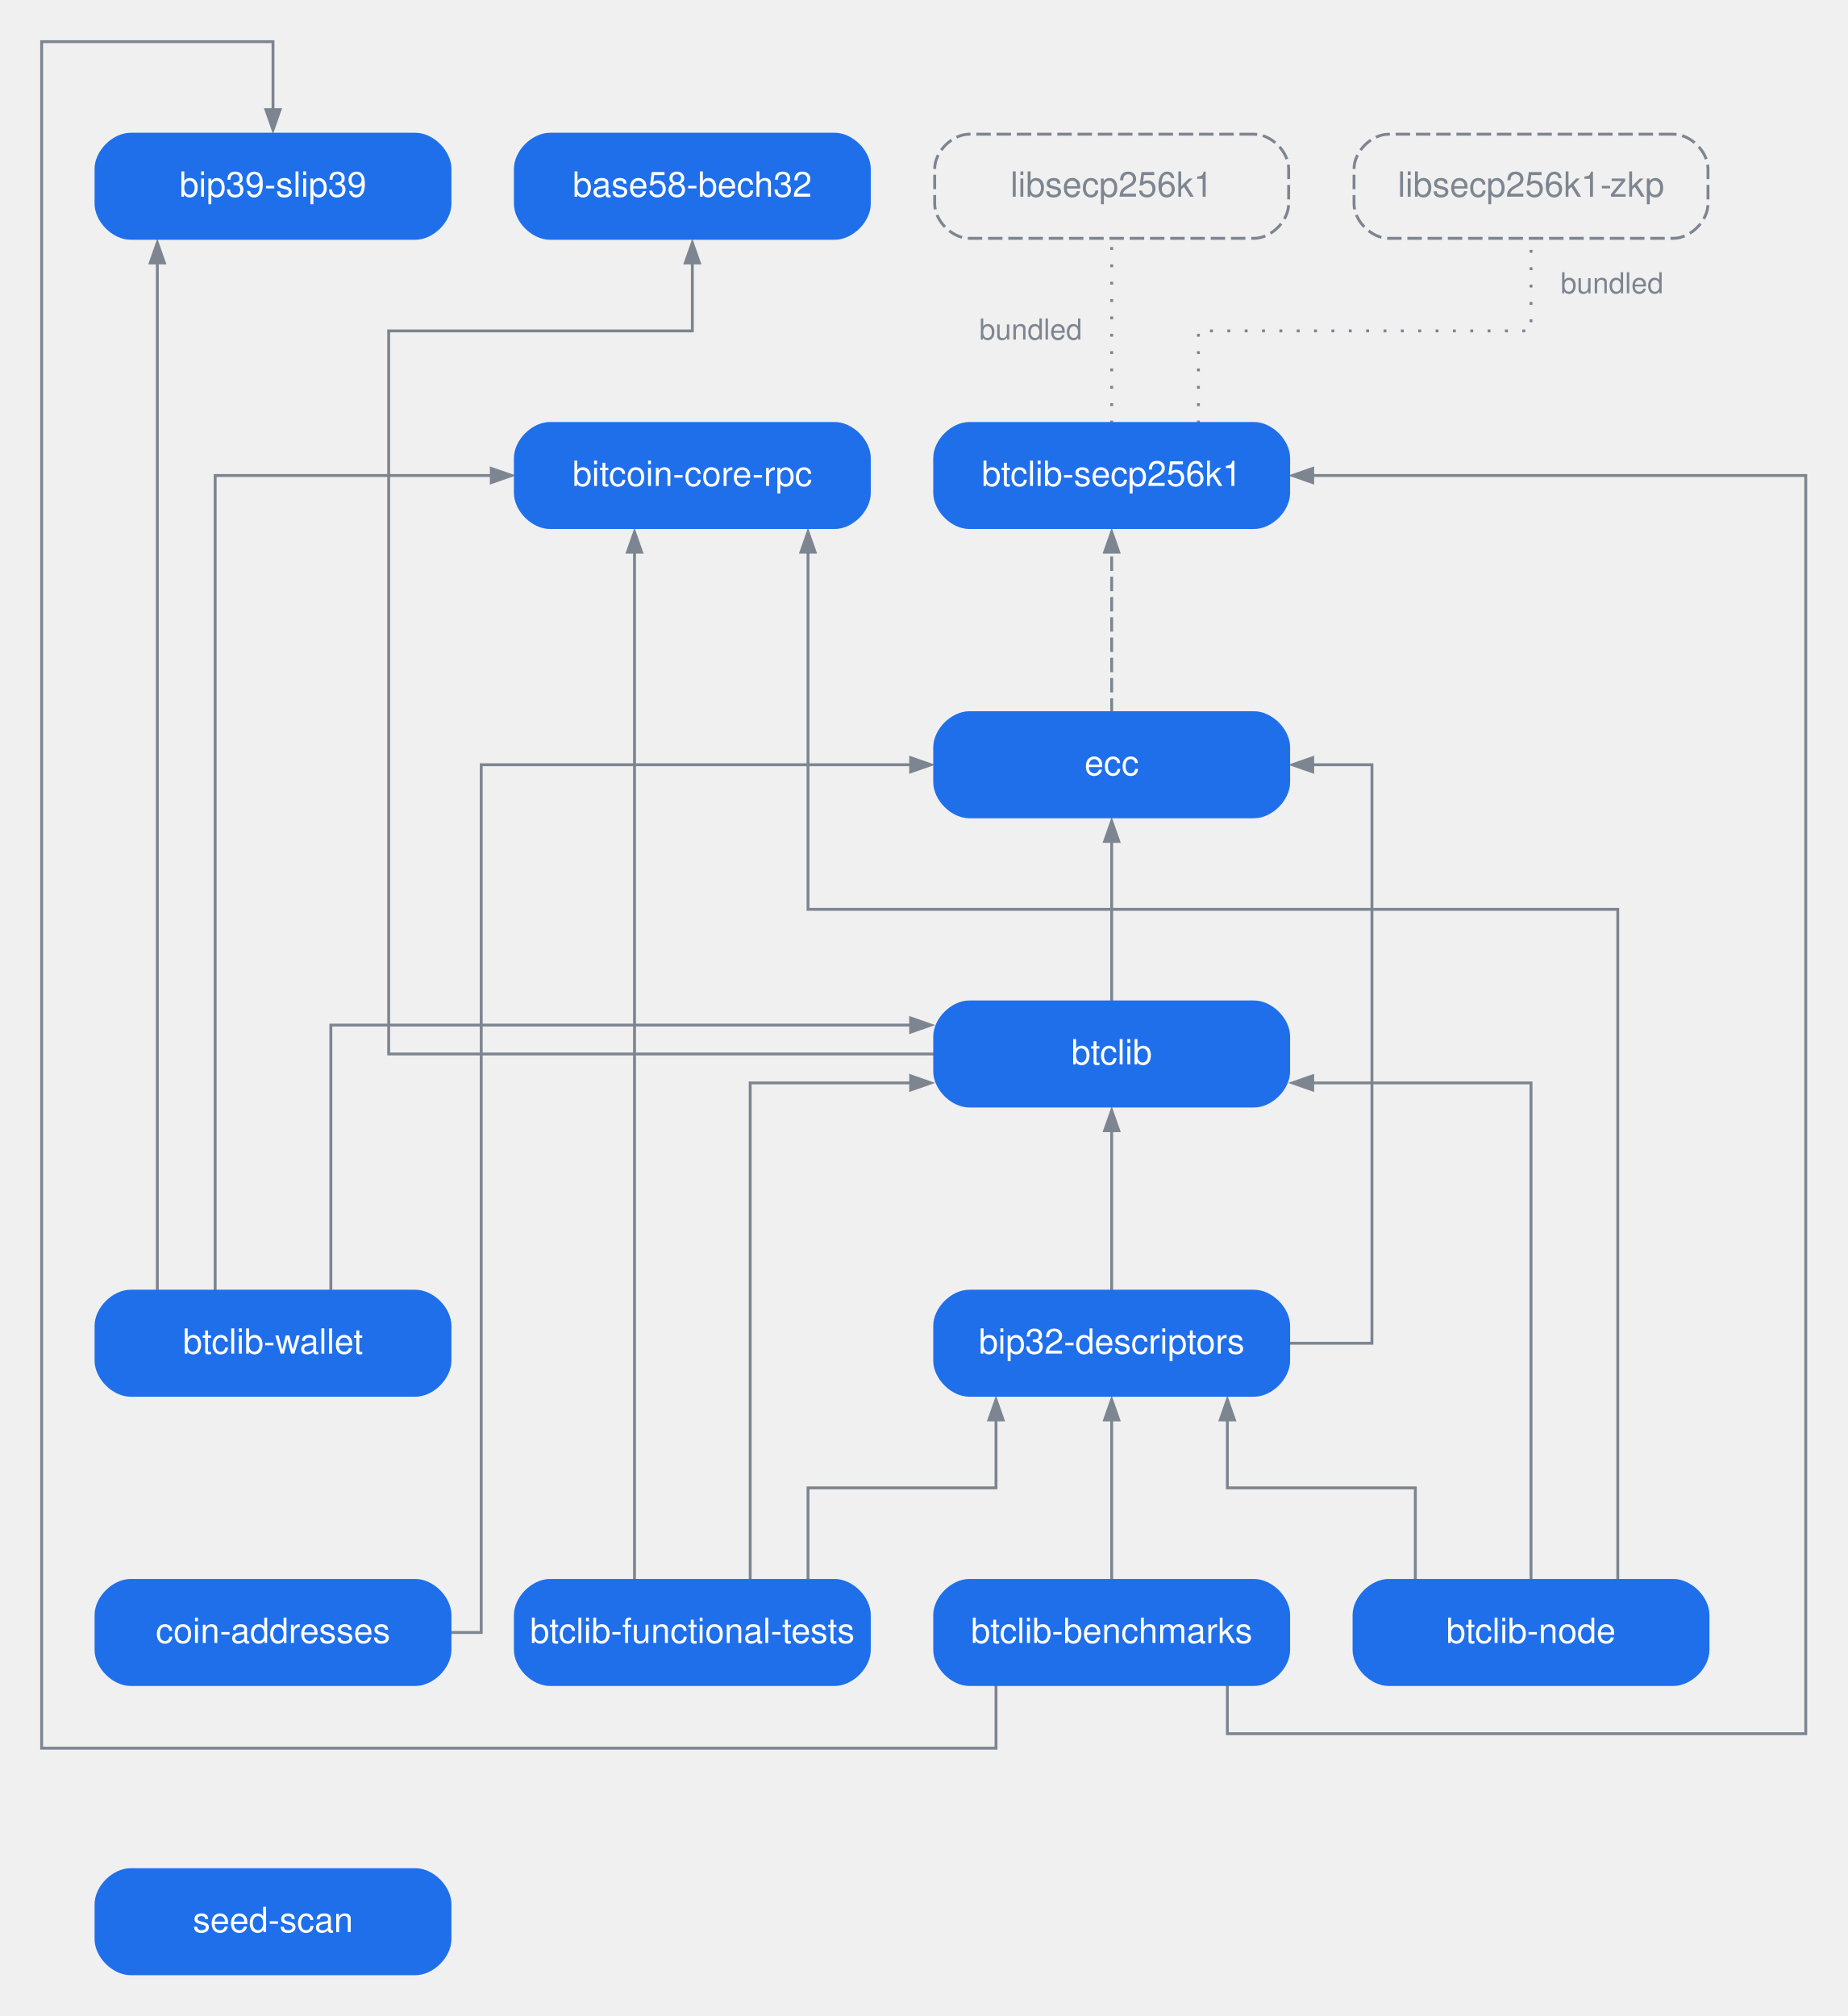
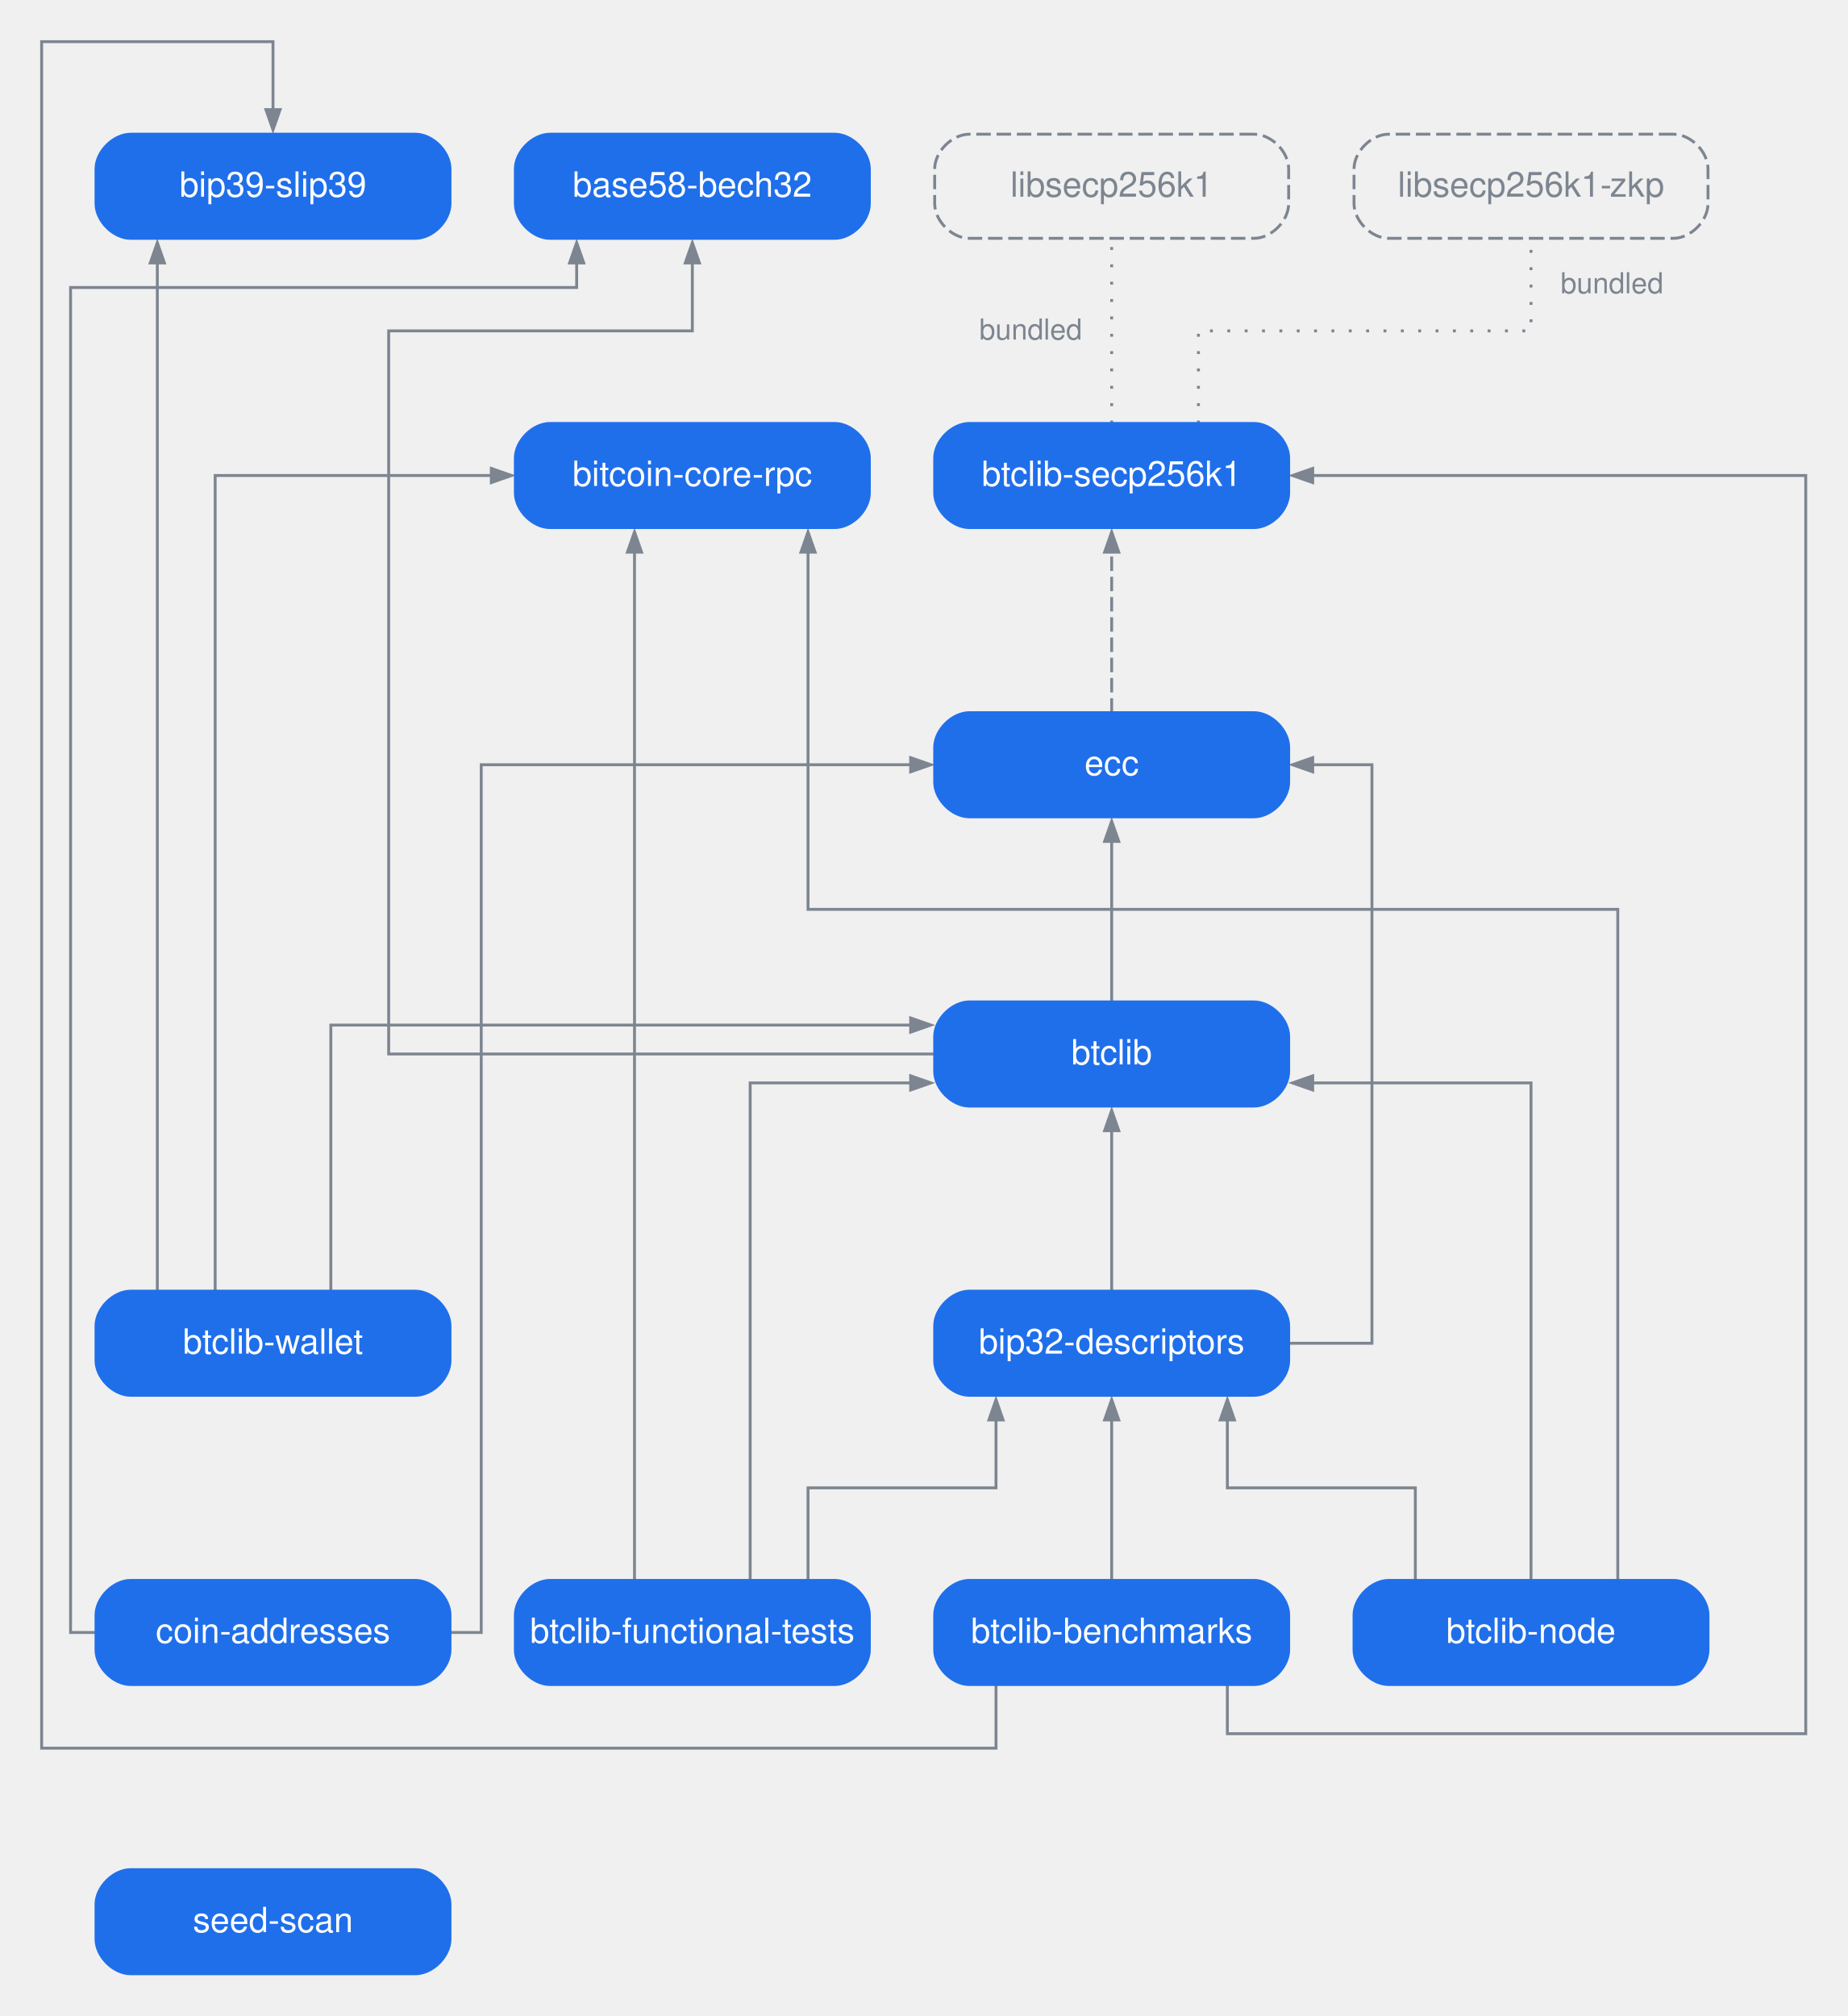
<svg xmlns="http://www.w3.org/2000/svg" width="639pt" height="697pt" viewBox="0.00 0.00 639.00 697.00">
  <g id="graph0" class="graph" transform="scale(1 1) rotate(0) translate(14.4 682.4)">
    <g id="edge1" class="edge">
      <path fill="none" stroke="#7d8590" stroke-dasharray="1,5" d="M370,-536C370,-536 370,-600 370,-600" />
      <text xml:space="preserve" text-anchor="middle" x="342" y="-565" font-family="Helvetica,sans-Serif" font-size="10.00" fill="#7d8590">bundled</text>
    </g>
    <g id="edge2" class="edge">
      <path fill="none" stroke="#7d8590" stroke-dasharray="1,5" d="M400,-536C400,-536 400,-568 400,-568 400,-568 515,-568 515,-568 515,-568 515,-600 515,-600" />
      <text xml:space="preserve" text-anchor="middle" x="543" y="-581" font-family="Helvetica,sans-Serif" font-size="10.00" fill="#7d8590">bundled</text>
    </g>
    <g id="edge3" class="edge">
      <path fill="none" stroke="#7d8590" stroke-dasharray="5,2" d="M370,-436C370,-436 370,-493 370,-493" />
      <polygon fill="#7d8590" stroke="#7d8590" points="367.55,-491.49 370,-498.49 372.45,-491.49 367.55,-491.49" />
    </g>
    <g id="edge5" class="edge">
      <path fill="none" stroke="#7d8590" d="M309,-318C309,-318 120,-318 120,-318 120,-318 120,-568 120,-568 120,-568 225,-568 225,-568 225,-568 225,-593 225,-593" />
      <polygon fill="#7d8590" stroke="#7d8590" points="222.55,-591.49 225,-598.49 227.45,-591.49 222.55,-591.49" />
    </g>
    <g id="edge4" class="edge">
      <path fill="none" stroke="#7d8590" d="M370,-336C370,-336 370,-393 370,-393" />
      <polygon fill="#7d8590" stroke="#7d8590" points="367.55,-391.49 370,-398.49 372.45,-391.49 367.55,-391.49" />
    </g>
-     <g id="edge20" class="edge">
+     <g id="edge21" class="edge">
      <path fill="none" stroke="#7d8590" d="M40,-236C40,-236 40,-593 40,-593" />
      <polygon fill="#7d8590" stroke="#7d8590" points="37.55,-591.49 40,-598.49 42.45,-591.49 37.55,-591.49" />
    </g>
-     <g id="edge19" class="edge">
+     <g id="edge20" class="edge">
      <path fill="none" stroke="#7d8590" d="M60,-236C60,-236 60,-518 60,-518 60,-518 157,-518 157,-518" />
      <polygon fill="#7d8590" stroke="#7d8590" points="155.49,-520.45 162.49,-518 155.49,-515.55 155.49,-520.45" />
    </g>
    <g id="edge6" class="edge">
      <path fill="none" stroke="#7d8590" d="M100,-236C100,-236 100,-328 100,-328 100,-328 302,-328 302,-328" />
      <polygon fill="#7d8590" stroke="#7d8590" points="300.49,-330.45 307.49,-328 300.49,-325.55 300.49,-330.45" />
    </g>
    <g id="edge8" class="edge">
      <path fill="none" stroke="#7d8590" d="M431,-218C431,-218 460,-218 460,-218 460,-218 460,-418 460,-418 460,-418 438,-418 438,-418" />
      <polygon fill="#7d8590" stroke="#7d8590" points="439.51,-415.55 432.51,-418 439.51,-420.45 439.51,-415.55" />
    </g>
    <g id="edge7" class="edge">
      <path fill="none" stroke="#7d8590" d="M370,-236C370,-236 370,-293 370,-293" />
      <polygon fill="#7d8590" stroke="#7d8590" points="367.55,-291.49 370,-298.49 372.45,-291.49 367.55,-291.49" />
    </g>
+     <g id="edge10" class="edge">
+       <path fill="none" stroke="#7d8590" d="M19,-118C19,-118 10,-118 10,-118 10,-118 10,-583 10,-583 10,-583 185,-583 185,-583 185,-583 185,-593 185,-593" />
+       <polygon fill="#7d8590" stroke="#7d8590" points="182.55,-591.49 185,-598.49 187.45,-591.49 182.55,-591.49" />
+     </g>
    <g id="edge9" class="edge">
      <path fill="none" stroke="#7d8590" d="M141,-118C141,-118 152,-118 152,-118 152,-118 152,-418 152,-418 152,-418 302,-418 302,-418" />
      <polygon fill="#7d8590" stroke="#7d8590" points="300.49,-420.45 307.49,-418 300.49,-415.55 300.49,-420.45" />
    </g>
-     <g id="edge12" class="edge">
+     <g id="edge13" class="edge">
      <path fill="none" stroke="#7d8590" d="M205,-136C205,-136 205,-493 205,-493" />
      <polygon fill="#7d8590" stroke="#7d8590" points="202.55,-491.49 205,-498.49 207.45,-491.49 202.55,-491.49" />
    </g>
-     <g id="edge11" class="edge">
+     <g id="edge12" class="edge">
      <path fill="none" stroke="#7d8590" d="M245,-136C245,-136 245,-308 245,-308 245,-308 302,-308 302,-308" />
      <polygon fill="#7d8590" stroke="#7d8590" points="300.49,-310.45 307.49,-308 300.49,-305.55 300.49,-310.45" />
    </g>
-     <g id="edge10" class="edge">
+     <g id="edge11" class="edge">
      <path fill="none" stroke="#7d8590" d="M265,-136C265,-136 265,-168 265,-168 265,-168 330,-168 330,-168 330,-168 330,-193 330,-193" />
      <polygon fill="#7d8590" stroke="#7d8590" points="327.55,-191.49 330,-198.49 332.45,-191.49 327.55,-191.49" />
    </g>
-     <g id="edge18" class="edge">
+     <g id="edge19" class="edge">
      <path fill="none" stroke="#7d8590" d="M330,-100C330,-100 330,-78 330,-78 330,-78 0,-78 0,-78 0,-78 0,-668 0,-668 0,-668 80,-668 80,-668 80,-668 80,-643 80,-643" />
      <polygon fill="#7d8590" stroke="#7d8590" points="82.45,-644.51 80,-637.51 77.55,-644.51 82.45,-644.51" />
    </g>
-     <g id="edge17" class="edge">
+     <g id="edge18" class="edge">
      <path fill="none" stroke="#7d8590" d="M410,-100C410,-100 410,-83 410,-83 410,-83 610,-83 610,-83 610,-83 610,-518 610,-518 610,-518 438,-518 438,-518" />
      <polygon fill="#7d8590" stroke="#7d8590" points="439.51,-515.55 432.51,-518 439.51,-520.45 439.51,-515.55" />
    </g>
-     <g id="edge13" class="edge">
+     <g id="edge14" class="edge">
      <path fill="none" stroke="#7d8590" d="M370,-136C370,-136 370,-193 370,-193" />
      <polygon fill="#7d8590" stroke="#7d8590" points="367.55,-191.49 370,-198.49 372.45,-191.49 367.55,-191.49" />
    </g>
-     <g id="edge16" class="edge">
+     <g id="edge17" class="edge">
      <path fill="none" stroke="#7d8590" d="M545,-136C545,-136 545,-368 545,-368 545,-368 265,-368 265,-368 265,-368 265,-493 265,-493" />
      <polygon fill="#7d8590" stroke="#7d8590" points="262.55,-491.49 265,-498.49 267.45,-491.49 262.55,-491.49" />
    </g>
-     <g id="edge15" class="edge">
+     <g id="edge16" class="edge">
      <path fill="none" stroke="#7d8590" d="M515,-136C515,-136 515,-308 515,-308 515,-308 438,-308 438,-308" />
      <polygon fill="#7d8590" stroke="#7d8590" points="439.51,-305.55 432.51,-308 439.51,-310.45 439.51,-305.55" />
    </g>
-     <g id="edge14" class="edge">
+     <g id="edge15" class="edge">
      <path fill="none" stroke="#7d8590" d="M475,-136C475,-136 475,-168 475,-168 475,-168 410,-168 410,-168 410,-168 410,-193 410,-193" />
      <polygon fill="#7d8590" stroke="#7d8590" points="407.55,-191.49 410,-198.49 412.45,-191.49 407.55,-191.49" />
    </g>
    <g id="node1" class="node">
      <path fill="none" stroke="#7d8590" stroke-dasharray="5,2" d="M419.2,-636C419.2,-636 320.8,-636 320.8,-636 314.8,-636 308.8,-630 308.8,-624 308.8,-624 308.8,-612 308.8,-612 308.8,-606 314.8,-600 320.8,-600 320.8,-600 419.2,-600 419.2,-600 425.2,-600 431.2,-606 431.2,-612 431.2,-612 431.2,-624 431.2,-624 431.2,-630 425.2,-636 419.2,-636" />
      <text xml:space="preserve" text-anchor="middle" x="370" y="-614.4" font-family="Helvetica,sans-Serif" font-size="12.00" fill="#7d8590">libsecp256k1</text>
    </g>
    <g id="node2" class="node">
      <path fill="none" stroke="#7d8590" stroke-dasharray="5,2" d="M564.2,-636C564.2,-636 465.8,-636 465.8,-636 459.8,-636 453.8,-630 453.8,-624 453.8,-624 453.8,-612 453.8,-612 453.8,-606 459.8,-600 465.8,-600 465.8,-600 564.2,-600 564.2,-600 570.2,-600 576.2,-606 576.2,-612 576.2,-612 576.2,-624 576.2,-624 576.2,-630 570.2,-636 564.2,-636" />
      <text xml:space="preserve" text-anchor="middle" x="515" y="-614.4" font-family="Helvetica,sans-Serif" font-size="12.00" fill="#7d8590">libsecp256k1-zkp</text>
    </g>
    <g id="node3" class="node">
      <path fill="#1f6feb" stroke="#1f6feb" d="M274.2,-636C274.2,-636 175.8,-636 175.8,-636 169.8,-636 163.8,-630 163.8,-624 163.8,-624 163.8,-612 163.8,-612 163.8,-606 169.8,-600 175.8,-600 175.8,-600 274.2,-600 274.2,-600 280.2,-600 286.2,-606 286.2,-612 286.2,-612 286.2,-624 286.2,-624 286.2,-630 280.2,-636 274.2,-636" />
      <text xml:space="preserve" text-anchor="middle" x="225" y="-614.4" font-family="Helvetica,sans-Serif" font-size="12.00" fill="#ffffff">base58-bech32</text>
    </g>
    <g id="node4" class="node">
      <path fill="#1f6feb" stroke="#1f6feb" d="M129.2,-636C129.2,-636 30.8,-636 30.8,-636 24.8,-636 18.8,-630 18.8,-624 18.8,-624 18.8,-612 18.8,-612 18.8,-606 24.8,-600 30.8,-600 30.8,-600 129.2,-600 129.2,-600 135.2,-600 141.2,-606 141.2,-612 141.2,-612 141.2,-624 141.2,-624 141.2,-630 135.2,-636 129.2,-636" />
      <text xml:space="preserve" text-anchor="middle" x="80" y="-614.4" font-family="Helvetica,sans-Serif" font-size="12.00" fill="#ffffff">bip39-slip39</text>
    </g>
    <g id="node5" class="node">
      <path fill="#1f6feb" stroke="#1f6feb" d="M274.2,-536C274.2,-536 175.8,-536 175.8,-536 169.8,-536 163.8,-530 163.8,-524 163.8,-524 163.8,-512 163.8,-512 163.8,-506 169.8,-500 175.8,-500 175.8,-500 274.2,-500 274.2,-500 280.2,-500 286.2,-506 286.2,-512 286.2,-512 286.2,-524 286.2,-524 286.2,-530 280.2,-536 274.2,-536" />
      <text xml:space="preserve" text-anchor="middle" x="225" y="-514.4" font-family="Helvetica,sans-Serif" font-size="12.00" fill="#ffffff">bitcoin-core-rpc</text>
    </g>
    <g id="node6" class="node">
      <path fill="#1f6feb" stroke="#1f6feb" d="M419.2,-536C419.2,-536 320.8,-536 320.8,-536 314.8,-536 308.8,-530 308.8,-524 308.8,-524 308.8,-512 308.8,-512 308.8,-506 314.8,-500 320.8,-500 320.8,-500 419.2,-500 419.2,-500 425.2,-500 431.2,-506 431.2,-512 431.2,-512 431.2,-524 431.2,-524 431.2,-530 425.2,-536 419.2,-536" />
      <text xml:space="preserve" text-anchor="middle" x="370" y="-514.4" font-family="Helvetica,sans-Serif" font-size="12.00" fill="#ffffff">btclib-secp256k1</text>
    </g>
    <g id="node7" class="node">
      <path fill="#1f6feb" stroke="#1f6feb" d="M419.2,-436C419.2,-436 320.8,-436 320.8,-436 314.8,-436 308.8,-430 308.8,-424 308.8,-424 308.8,-412 308.8,-412 308.8,-406 314.8,-400 320.8,-400 320.8,-400 419.2,-400 419.2,-400 425.2,-400 431.2,-406 431.2,-412 431.2,-412 431.2,-424 431.2,-424 431.2,-430 425.2,-436 419.2,-436" />
      <text xml:space="preserve" text-anchor="middle" x="370" y="-414.4" font-family="Helvetica,sans-Serif" font-size="12.00" fill="#ffffff">ecc</text>
    </g>
    <g id="node8" class="node">
      <path fill="#1f6feb" stroke="#1f6feb" d="M419.2,-336C419.2,-336 320.8,-336 320.8,-336 314.8,-336 308.8,-330 308.8,-324 308.8,-324 308.8,-312 308.8,-312 308.8,-306 314.8,-300 320.8,-300 320.8,-300 419.2,-300 419.2,-300 425.2,-300 431.2,-306 431.2,-312 431.2,-312 431.2,-324 431.2,-324 431.2,-330 425.2,-336 419.2,-336" />
      <text xml:space="preserve" text-anchor="middle" x="370" y="-314.4" font-family="Helvetica,sans-Serif" font-size="12.00" fill="#ffffff">btclib</text>
    </g>
    <g id="node9" class="node">
      <path fill="#1f6feb" stroke="#1f6feb" d="M129.2,-236C129.2,-236 30.8,-236 30.8,-236 24.8,-236 18.8,-230 18.8,-224 18.8,-224 18.8,-212 18.8,-212 18.8,-206 24.8,-200 30.8,-200 30.8,-200 129.2,-200 129.2,-200 135.2,-200 141.2,-206 141.2,-212 141.2,-212 141.2,-224 141.2,-224 141.2,-230 135.2,-236 129.2,-236" />
      <text xml:space="preserve" text-anchor="middle" x="80" y="-214.4" font-family="Helvetica,sans-Serif" font-size="12.00" fill="#ffffff">btclib-wallet</text>
    </g>
    <g id="node10" class="node">
      <path fill="#1f6feb" stroke="#1f6feb" d="M419.2,-236C419.2,-236 320.8,-236 320.8,-236 314.8,-236 308.8,-230 308.8,-224 308.8,-224 308.8,-212 308.8,-212 308.8,-206 314.8,-200 320.8,-200 320.8,-200 419.2,-200 419.2,-200 425.2,-200 431.2,-206 431.2,-212 431.2,-212 431.2,-224 431.2,-224 431.2,-230 425.2,-236 419.2,-236" />
      <text xml:space="preserve" text-anchor="middle" x="370" y="-214.4" font-family="Helvetica,sans-Serif" font-size="12.00" fill="#ffffff">bip32-descriptors</text>
    </g>
    <g id="node11" class="node">
      <path fill="#1f6feb" stroke="#1f6feb" d="M129.2,-136C129.2,-136 30.8,-136 30.8,-136 24.8,-136 18.8,-130 18.8,-124 18.8,-124 18.8,-112 18.8,-112 18.8,-106 24.8,-100 30.8,-100 30.8,-100 129.2,-100 129.2,-100 135.2,-100 141.2,-106 141.2,-112 141.2,-112 141.2,-124 141.2,-124 141.2,-130 135.2,-136 129.2,-136" />
      <text xml:space="preserve" text-anchor="middle" x="80" y="-114.4" font-family="Helvetica,sans-Serif" font-size="12.00" fill="#ffffff">coin-addresses</text>
    </g>
    <g id="node12" class="node">
      <path fill="#1f6feb" stroke="#1f6feb" d="M274.2,-136C274.2,-136 175.8,-136 175.8,-136 169.8,-136 163.8,-130 163.8,-124 163.8,-124 163.8,-112 163.8,-112 163.8,-106 169.8,-100 175.8,-100 175.8,-100 274.2,-100 274.2,-100 280.2,-100 286.2,-106 286.2,-112 286.2,-112 286.2,-124 286.2,-124 286.2,-130 280.2,-136 274.2,-136" />
      <text xml:space="preserve" text-anchor="middle" x="225" y="-114.4" font-family="Helvetica,sans-Serif" font-size="12.00" fill="#ffffff">btclib-functional-tests</text>
    </g>
    <g id="node13" class="node">
      <path fill="#1f6feb" stroke="#1f6feb" d="M419.2,-136C419.2,-136 320.8,-136 320.8,-136 314.8,-136 308.8,-130 308.8,-124 308.8,-124 308.8,-112 308.8,-112 308.8,-106 314.8,-100 320.8,-100 320.8,-100 419.2,-100 419.2,-100 425.2,-100 431.2,-106 431.2,-112 431.2,-112 431.2,-124 431.2,-124 431.2,-130 425.2,-136 419.2,-136" />
      <text xml:space="preserve" text-anchor="middle" x="370" y="-114.4" font-family="Helvetica,sans-Serif" font-size="12.00" fill="#ffffff">btclib-benchmarks</text>
    </g>
    <g id="node14" class="node">
      <path fill="#1f6feb" stroke="#1f6feb" d="M564.2,-136C564.2,-136 465.8,-136 465.8,-136 459.8,-136 453.8,-130 453.8,-124 453.8,-124 453.8,-112 453.8,-112 453.8,-106 459.8,-100 465.8,-100 465.8,-100 564.2,-100 564.2,-100 570.2,-100 576.2,-106 576.2,-112 576.2,-112 576.2,-124 576.2,-124 576.2,-130 570.2,-136 564.2,-136" />
      <text xml:space="preserve" text-anchor="middle" x="515" y="-114.4" font-family="Helvetica,sans-Serif" font-size="12.00" fill="#ffffff">btclib-node</text>
    </g>
    <g id="node15" class="node">
      <path fill="#1f6feb" stroke="#1f6feb" d="M129.2,-36C129.2,-36 30.8,-36 30.8,-36 24.8,-36 18.8,-30 18.8,-24 18.8,-24 18.8,-12 18.8,-12 18.8,-6 24.8,0 30.8,0 30.8,0 129.2,0 129.2,0 135.2,0 141.2,-6 141.2,-12 141.2,-12 141.2,-24 141.2,-24 141.2,-30 135.2,-36 129.2,-36" />
      <text xml:space="preserve" text-anchor="middle" x="80" y="-14.4" font-family="Helvetica,sans-Serif" font-size="12.00" fill="#ffffff">seed-scan</text>
    </g>
  </g>
</svg>
